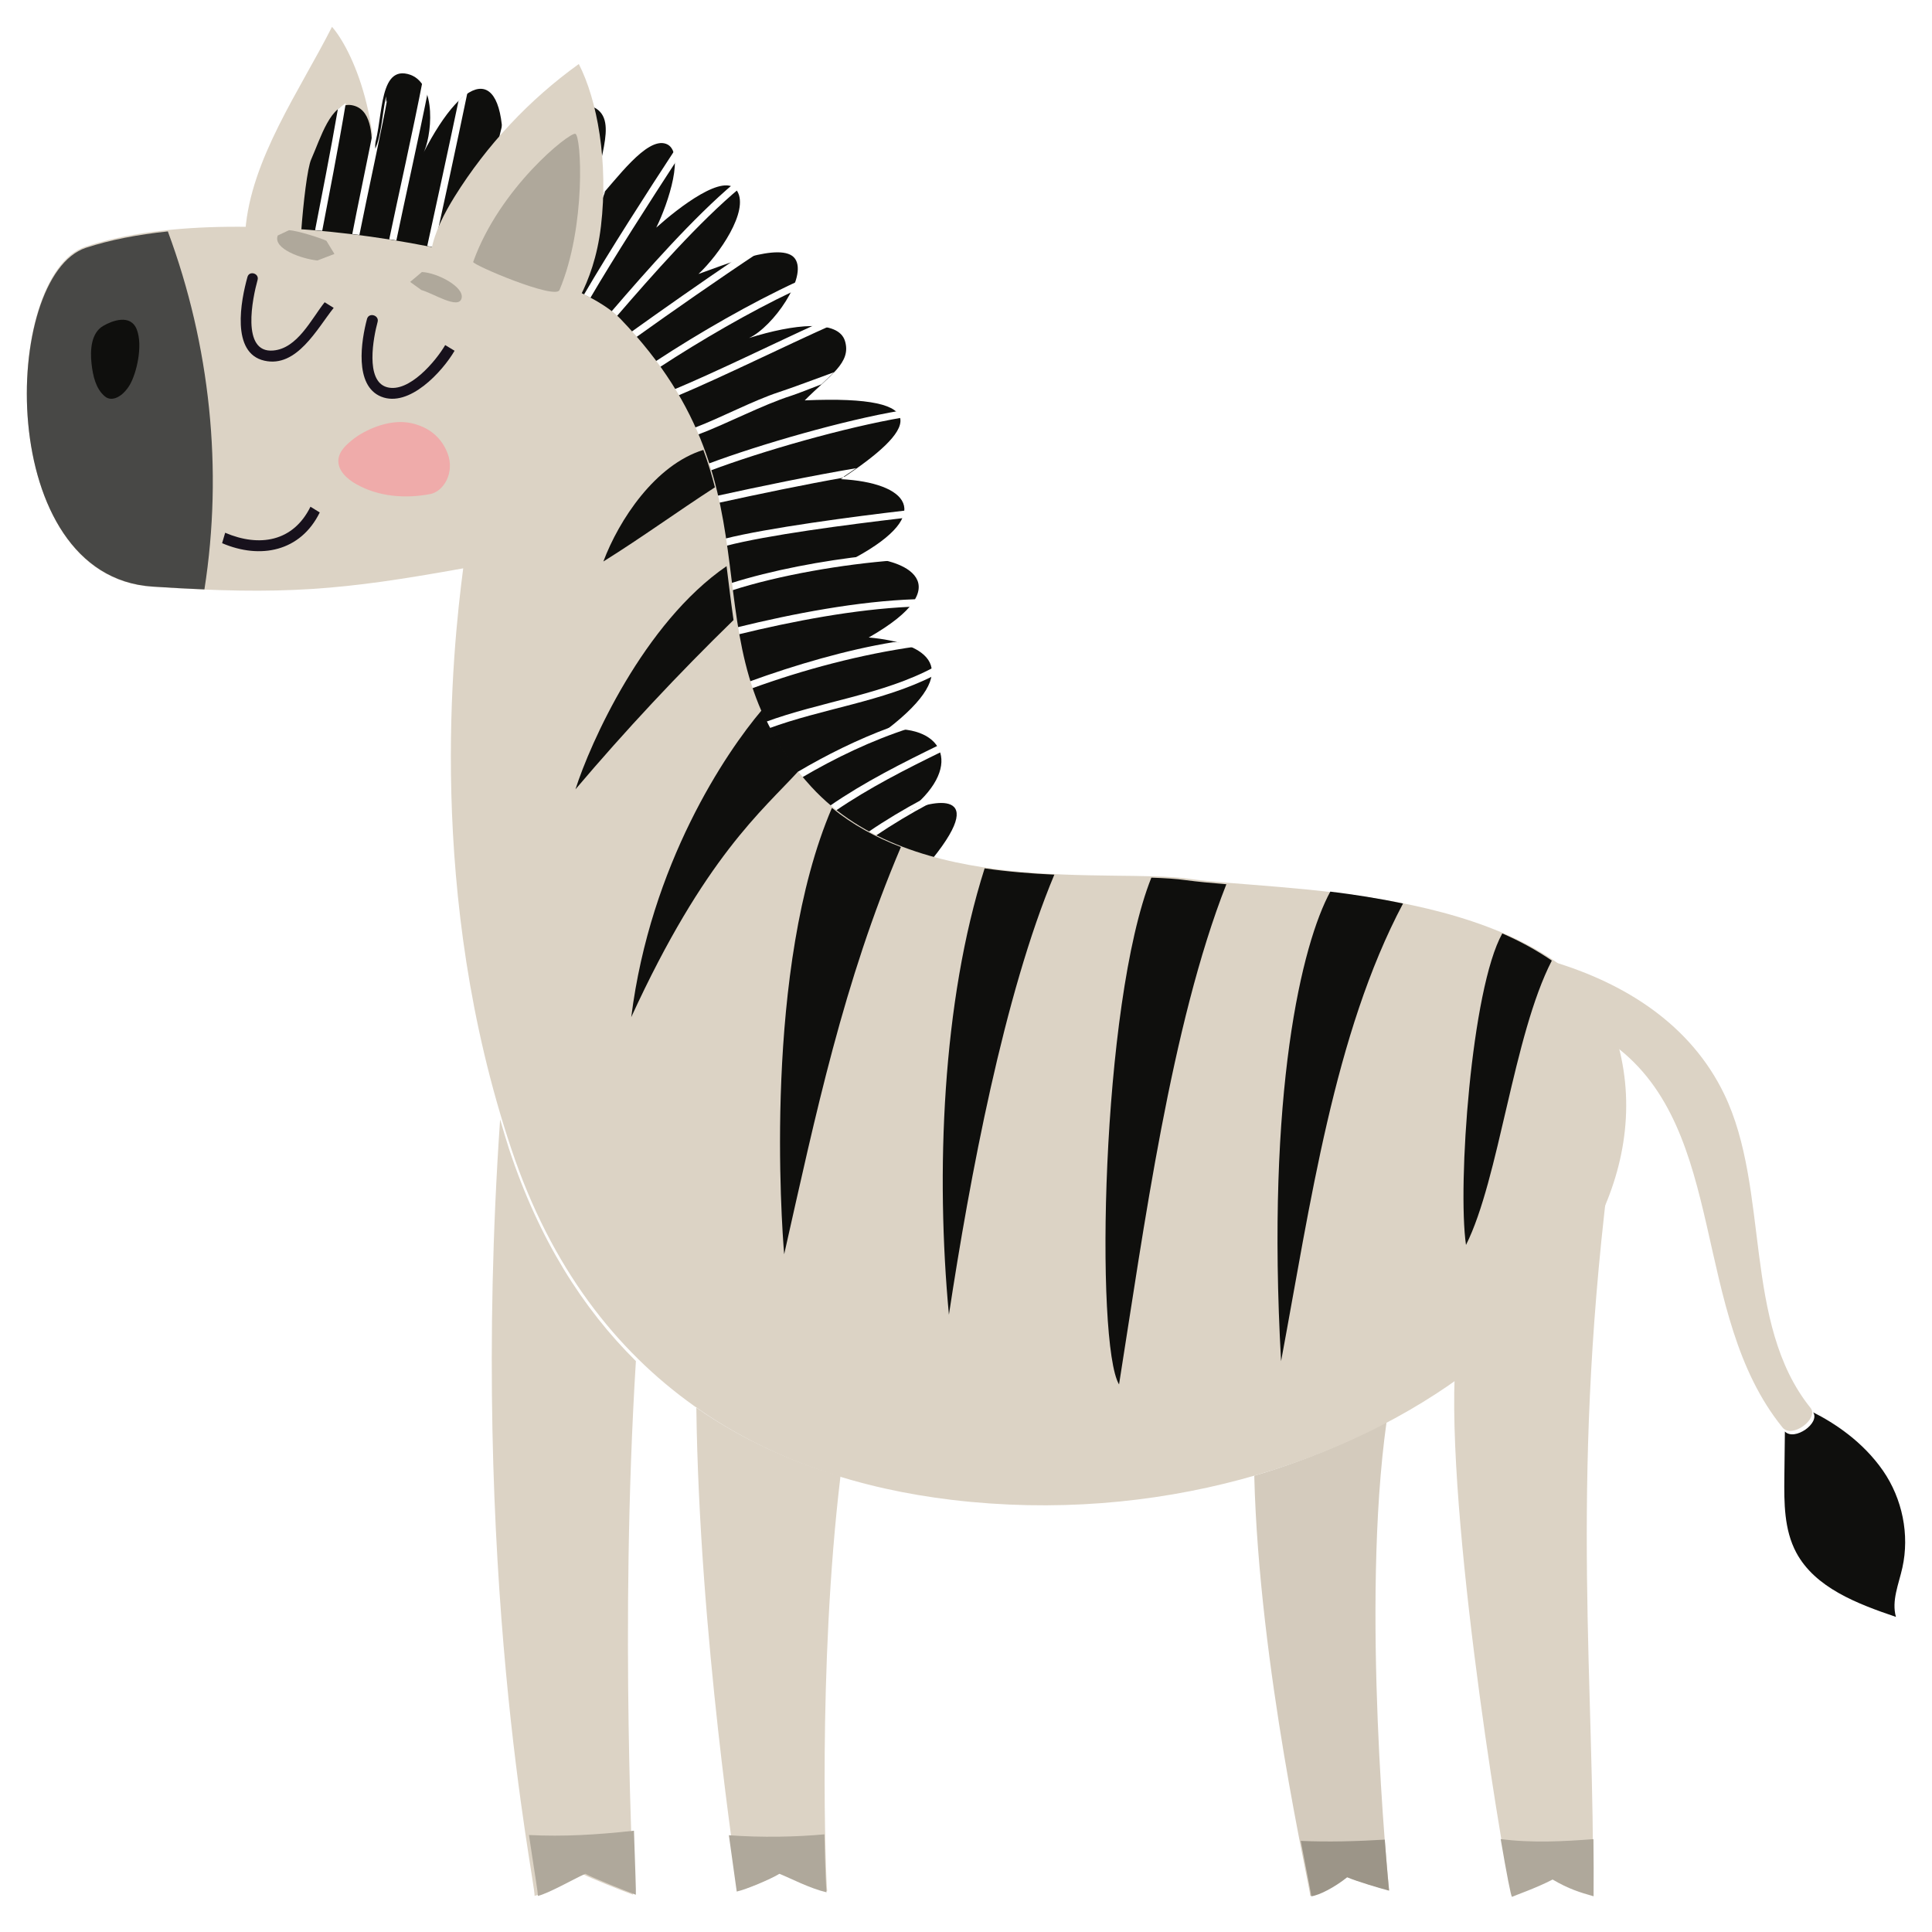
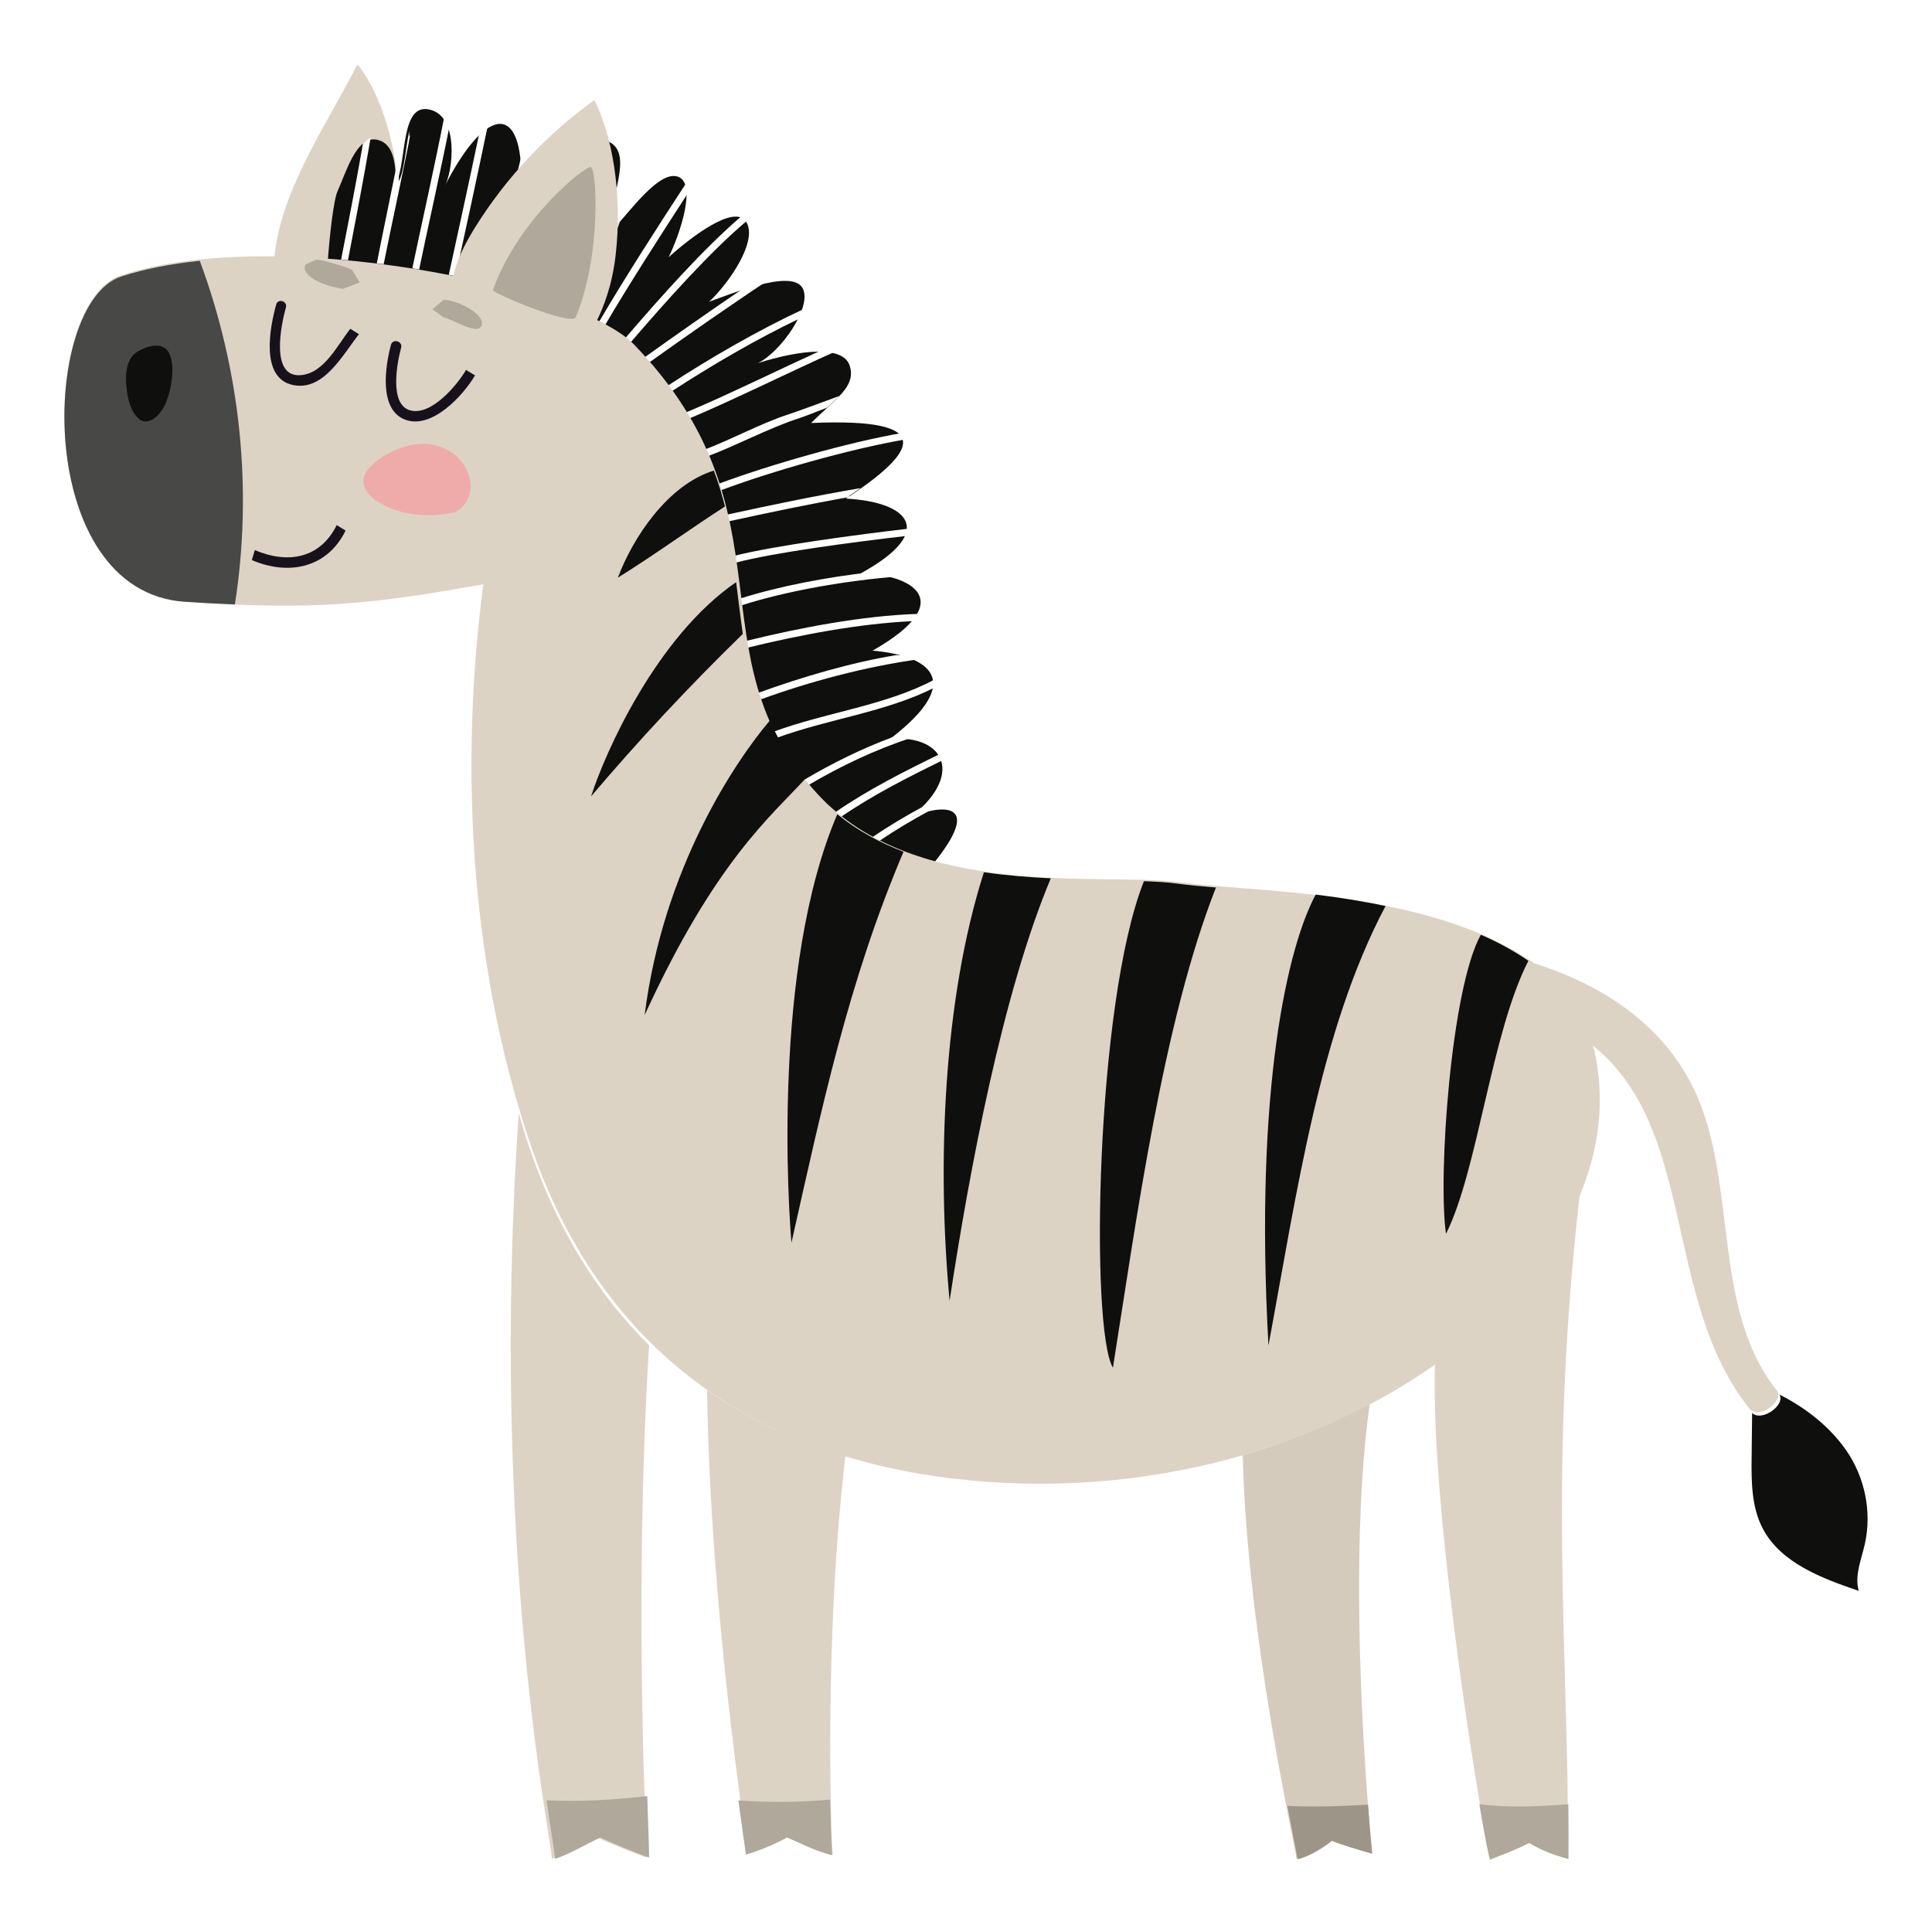
<svg xmlns="http://www.w3.org/2000/svg" width="720px" height="720px" viewBox="0 0 720 720" version="1.1">
  <g id="img_z" stroke="none" stroke-width="1" fill="none" fill-rule="evenodd">
-     <g id="zebra" transform="translate(10, 10)">
-       <path d="M128.192,79.703 C134.967,36.053 120.446,7.542 113.727,0 C101.704,23.759 83.49,49.369 81.436,75.89 C96.845,76.139 112.783,77.52 128.192,79.703" id="Fill-1207" fill="#DCD3C5" />
-       <path d="M219.737,109.718 C283.098,175.532 241.259,229.713 290.747,283.812 C303.386,297.611 319.919,305.512 337.411,310.149 C359.975,282.194 334.395,289.107 327.815,292.728 C349.337,276.405 342.291,260.164 320.577,261.81 C350.187,239.095 335.684,229.521 313.75,227.573 C348.021,208.04 328.089,197.67 308.979,197.67 C338.864,181.32 327.897,169.853 303.386,168.563 C331.105,150.32 339.248,137.07 289.897,139.209 C299.246,129.8 307.389,125.218 304.894,117.07 C302.399,108.95 285.812,110.733 269.142,115.973 C278.108,111.831 291.104,93.203 286.278,86.4 C281.453,79.623 258.45,89.28 250.307,92.106 C257.956,84.973 269.252,68.623 264.728,61.215 C260.232,53.808 242.74,67.498 234.57,74.823 C239.066,65.742 245.509,46.209 238.216,43.603 C230.923,40.969 219.682,56.936 212.444,64.7 C210.909,52.245 221.382,34.961 211.347,29.996 C201.34,25.058 186.343,39.131 177.186,51.092 C179.407,13.837 164.135,14.962 147.603,47.334 C150.728,42.039 153.47,20.339 141.9,17.568 C130.358,14.77 133.099,36.992 128.685,46.676 C128.603,40.119 128.493,30.353 120.926,29.173 C113.332,27.993 109.411,41.683 105.984,49.364 C104.558,52.492 103.023,65.577 102.228,76.578 C153.717,80.501 205.864,95.315 219.737,109.718" id="Fill-1208" fill="#0F0F0D" />
-       <path d="M338.132,238.62 C319.071,248.914 295.71,251.474 275.143,259.098 L276.375,261.492 C296.477,254.061 319.044,251.474 337.913,241.84 L338.132,238.62 Z M327.78,229.427 L322.96,229.317 C305.652,232.124 286.125,237.849 269.227,244.015 L270.049,246.602 C289.356,239.556 311.074,233.776 331.56,230.941 L327.78,229.427 Z M331.258,213.683 L330.984,213.325 C309.897,214.041 285.796,218.61 264.626,223.812 L265.064,226.454 C285.468,221.472 308.582,217.068 329.232,216.133 L331.258,213.683 Z M325.397,143.056 C304.419,146.634 273.39,155.552 253.945,162.818 L254.712,165.378 C274.184,158.057 304.803,149.304 326.466,145.588 L325.397,143.056 Z M304.364,167.69 L309.102,164.47 C291.794,167.415 273.527,171.213 257.177,174.791 L257.752,177.406 C272.76,174.131 289.493,170.608 305.515,167.8 L304.364,167.69 Z M313.813,197.058 C296.477,198.93 277.416,202.563 262.353,207.352 L262.682,210.05 C280.483,204.297 304.337,200.251 323.535,198.82 C320.605,197.884 317.264,197.306 313.813,197.058 Z M321.536,261.217 L321.728,261.08 C309.65,265.539 298.065,271.291 287.056,277.787 L288.727,279.824 C301.407,272.365 314.826,265.951 328.848,261.41 C326.657,261.107 324.22,261.025 321.536,261.217 Z M149.218,81.677 L151.82,82.2 C155.106,67.282 160.392,42.923 164.226,24.399 L160.912,27.427 C157.297,44.684 152.258,67.805 149.218,81.677 Z M196.269,32.078 C191.695,49.556 184.52,73.199 180.083,89.246 L182.63,90.017 C187.286,73.144 194.817,48.345 199.5,30.124 L196.269,32.078 Z M333.86,287.833 C326.876,291.576 320.057,295.622 313.512,300.109 L316.278,301.485 C322.741,297.136 329.396,293.145 336.215,289.512 C333.258,290.255 330.409,291.356 328.766,292.265 L333.86,287.833 Z M340.186,267.548 C326.11,274.429 312.088,281.448 299.188,290.365 L301.352,292.182 C313.977,283.539 327.588,276.658 341.337,269.942 L340.186,267.548 Z M327.808,180.214 C308.171,182.498 275.882,186.764 260.135,190.755 L260.545,193.425 C276.074,189.407 304.967,185.608 326.849,183.049 L327.808,180.214 Z M147.712,19.059 C143.987,38.436 138.126,64.392 135.059,79.172 L137.716,79.585 C140.619,65.493 146.123,41.079 149.793,22.5 L147.712,19.059 Z M215.576,61.199 L213.522,63.483 L213.44,59.245 L212.755,61.171 C209.907,68.851 204.43,84.072 199.254,95.934 L201.691,97.008 C206.922,85.007 212.454,69.704 215.33,61.915 L215.576,61.199 Z M165.267,85.228 L167.868,85.833 C170.799,74.163 175.153,56.19 178.495,42.427 C178.467,39.042 178.248,36.069 177.892,33.537 C174.989,45.345 168.909,70.64 165.267,85.228 Z M133.854,25.885 C132.485,32.354 132.101,40.473 129.856,45.4 C129.828,42.95 129.801,40.06 129.363,37.335 C126.597,51.153 123.064,67.942 121.283,77.218 L123.94,77.548 C126.514,64.529 133.115,34.198 134.265,27.207 L133.909,28.115 L133.854,25.885 Z M107.426,75.759 L110.082,76.007 C112.109,65.383 116.272,44.161 118.873,28.39 L115.916,30.647 C113.369,45.538 109.343,65.906 107.426,75.759 Z M265.776,60.015 L265.749,59.988 L263.668,58.226 C248.441,71.053 230.886,90.953 217.904,106.063 L219.876,107.825 C232.885,92.742 250.659,72.566 265.776,60.015 Z M241.84,45.373 C231.132,61.722 217,83.714 207.634,99.788 L210.017,100.999 C218.918,85.778 232.364,64.887 242.443,49.364 L241.84,45.373 Z M287.001,94.971 L287.001,94.971 C269.884,102.898 250.495,114.045 234.309,124.67 L235.897,126.817 C251.097,116.88 269.337,106.284 285.276,98.714 L287.001,94.971 Z M294.834,110.522 C278.32,118.064 256.793,128.633 241.32,135.101 L242.717,137.413 C259.313,130.422 282.126,119.137 299.846,111.21 L294.834,110.522 Z M296.121,133.23 L300.914,128.688 C293.684,131.331 285.029,134.578 280.237,136.147 C270.596,139.313 258.82,145.616 248.851,149.414 L249.947,152.029 C261.093,147.845 274.075,140.909 284.975,137.441 C287.083,136.753 291.739,134.936 296.121,133.23 Z M264.571,86.273 C251.864,94.861 236.062,105.953 225.353,113.633 L227.134,115.642 C239.814,106.559 258.272,93.677 273.034,83.906 C270.268,84.512 267.365,85.365 264.571,86.273 L264.571,86.273 Z" id="Fill-1209" fill="#FFFFFE" />
-       <path d="M506.751,519.802 C491.674,527.943 475.106,534.763 457.426,539.961 C459.188,611.276 478.306,693.729 478.306,696.535 C481.397,696.15 487.309,693.097 491.864,689.494 C495.959,691.172 504.148,693.537 507.673,694.444 C507.239,690.209 497.098,587.954 506.751,519.802" id="Fill-1210" fill="#D4CBBD" />
-       <path d="M21.861,81.921 C81.509,62.046 199.156,85.935 221.119,108.724 C284.642,174.671 242.696,228.964 292.311,283.173 C330.602,324.985 404.681,313.494 433.158,317.508 C465.95,322.126 555.202,319.652 588.655,366.797 C629.199,460.482 496.489,567.032 344.813,548.971 C277.578,540.972 210.261,507.077 180.519,418.065 C148.826,323.308 158.667,232.18 162.625,201.804 C117.49,209.913 96.105,211.92 46.49,208.621 C-12.059,204.718 -9.365,92.34 21.861,81.921" id="Fill-1211" fill="#DCD3C5" />
-       <path d="M97.696,75.794 C100.94,75.905 110.199,78.954 111.641,79.731 L114.635,84.638 L108.286,87.077 C102.714,86.523 91.569,82.78 93.51,77.762 L97.696,75.794" id="Fill-1212" fill="#AFA89B" />
-       <path d="M147.229,91.377 C153.078,91.627 163.197,97.033 162.005,101.219 C160.841,105.433 151.498,99.334 147.035,98.086 L142.849,95.064 L147.229,91.377" id="Fill-1213" fill="#AFA89B" />
-       <path d="M206.204,100.495 C209.362,94.273 212.604,85.812 213.961,74.281 C216.787,50.307 212.576,27.217 205.706,13.861 C187.228,27.134 171.409,44.03 159.386,63.331 C155.563,69.525 152.072,76.189 150.743,83.24 L151.186,83.378 C173.348,87.913 192.934,93.997 206.204,100.495" id="Fill-1214" fill="#DCD3C5" />
-       <path d="M159.406,120.717 C154.901,128.442 142.504,142.048 132.039,137.815 C121.881,133.692 124.651,116.787 126.778,108.842 C127.478,106.314 131.395,107.468 130.724,109.969 C129.185,115.632 125.967,132.015 134.221,134.297 C142.364,136.551 152.438,124.566 155.908,118.601 L159.406,120.717" id="Fill-1215" fill="#17111C" />
-       <path d="M114.356,104.736 C108.16,112.493 100.617,127.163 88.521,124.414 C75.94,121.583 79.792,101.932 82.217,93.223 C82.89,90.746 86.689,91.862 85.989,94.339 C84.157,100.925 79.765,121.638 91.781,120.631 C100.833,119.896 105.978,108.954 110.989,102.64 L114.356,104.736" id="Fill-1216" fill="#17111C" />
-       <path d="M52.547,76.238 C41.407,77.416 31.044,79.388 22.038,82.347 C-9.441,92.73 -12.156,204.722 46.866,208.612 C53.821,209.078 60.195,209.407 66.18,209.653 C73.191,165.026 68.314,118.646 52.547,76.238" id="Fill-1217" fill="#484846" />
-       <path d="M28.471,111.451 C31.687,109.566 38.673,106.809 41.002,112.857 C43.303,118.906 40.891,129.23 38.285,133.562 C35.679,137.866 31.687,139.92 29.081,137.726 C25.671,134.856 24.618,130.046 24.119,125.573 C23.537,120.369 23.98,114.039 28.471,111.451" id="Fill-1218" fill="#0F0F0D" />
-       <path d="M73.915,188.543 C86.619,193.977 99.268,191.925 105.704,178.84 L109.158,180.975 C102.026,195.529 87.037,198.551 72.772,192.424 L73.915,188.543" id="Fill-1219" fill="#17111C" />
-       <path d="M121.993,153.38 C125.086,150.987 134.498,145.746 143.341,147.708 C152.184,149.697 155.466,155.45 156.822,158.998 C159.535,166.175 155.331,173.191 150.285,174.132 C140.954,175.906 130.999,175.1 122.753,170.422 C119.281,168.487 115.809,165.288 116.107,161.363 C116.378,157.976 119.308,155.477 121.993,153.38" id="Fill-1220" fill="#EFABAA" />
-       <path d="M204.406,39.863 C206.649,40.446 208.536,74.229 198.5,98.102 C196.941,101.822 165.957,88.664 166.34,87.609 C176.185,59.989 202.164,39.281 204.406,39.863" id="Fill-1221" fill="#AFA89B" />
-       <path d="M485.769,322.277 C475.226,341.627 461.783,396.616 467.42,497.277 C478.343,438.733 487.151,375.254 512.871,326.715 C503.765,324.785 494.604,323.352 485.769,322.277" id="Fill-1222" fill="#0F0F0D" />
-       <path d="M431.977,318.015 C428.346,317.492 423.989,317.244 419.074,317.079 C400.306,364.15 398.128,491.085 407.037,505.941 C416.225,448.085 426.447,371.881 447.03,319.528 C441.277,319.06 436.166,318.592 431.977,318.015" id="Fill-1223" fill="#0F0F0D" />
-       <path d="M356.944,313.614 C341.073,363.336 338.707,427.362 343.635,479.95 C351.431,428.713 364.183,360.69 382.921,315.957 C374.512,315.571 365.742,314.882 356.944,313.614" id="Fill-1224" fill="#0F0F0D" />
-       <path d="M300.034,291.089 C274.437,350.778 281.267,445.906 282.239,457.426 C294.038,405.05 304.282,356.139 325.743,305.661 C316.498,302.114 307.78,297.385 300.034,291.089" id="Fill-1225" fill="#0F0F0D" />
-       <path d="M273.848,254.703 C260.541,270.406 232.438,311.909 225.248,369.059 C252.634,309.337 274.206,292.019 287.624,277.301 C281.562,269.777 277.154,262.254 273.848,254.703" id="Fill-1226" fill="#0F0F0D" />
-       <path d="M256.436,171.608 C255.259,167.027 253.864,162.364 252.113,157.673 C234.139,163.242 220.651,183.814 214.851,199.257 C229.324,190.233 242.182,180.824 256.436,171.608" id="Fill-1227" fill="#0F0F0D" />
-       <path d="M691.775,538.134 C684.192,527.181 673.559,520.278 665.724,516.337 C668.326,520.359 658.812,527.154 655.175,523.485 C655.119,529.138 655.035,534.791 654.979,540.445 C654.867,550.039 654.867,560.068 659.4,568.575 C666.424,581.73 682.149,587.682 696.56,592.574 C694.853,586.54 697.624,580.316 698.967,574.201 C701.681,561.943 698.967,548.571 691.775,538.134" id="Fill-1228" fill="#0F0F0D" />
-       <path d="M664.79,514.753 C639.244,483.18 649.763,433.275 632.523,397.68 C620.064,371.934 595.857,356.475 568.317,348.267 C575.666,353.356 582.196,359.293 587.305,366.516 C589.191,370.867 590.584,375.272 591.732,379.677 C634.217,411.387 619.955,479.541 654.244,521.921 C657.632,526.326 667.823,518.857 664.79,514.753" id="Fill-1229" fill="#DCD3C5" />
-       <path d="M303.218,540.17 C284.37,534.501 266.182,526.217 249.505,514.604 C250.576,599.254 264.753,689.821 265.275,694.527 C268.737,693.756 277.611,690.014 280.963,687.95 C285.085,689.628 292.146,693.371 298.272,694.802 C297.778,691.39 294.646,611.638 303.218,540.17" id="Fill-1230" fill="#DCD3C5" />
-       <path d="M226.98,497.239 C207.26,477.736 190.845,451.961 179.712,418.209 C178.52,414.523 177.464,410.864 176.38,407.178 C164.733,575.995 189.545,691.281 189.22,696.535 C193.283,695.544 201.924,690.648 206.989,688.337 C209.915,689.878 221.211,694.389 225.897,696.095 C226.303,692.133 220.777,597.341 226.98,497.239" id="Fill-1231" fill="#DCD3C5" />
-       <path d="M589.109,431.436 C580.184,457.913 560.043,482.824 532.205,502.956 L532.096,503.121 C529.803,563.491 552.101,695.024 553.629,696.535 C555.021,695.875 562.526,693.294 568.585,690.135 C574.508,693.623 578.547,694.859 583.651,696.315 C584.306,617.516 575.245,546.435 589.109,431.436" id="Fill-1232" fill="#DCD3C5" />
-       <path d="M549.862,337.871 C538.293,358.54 533.121,431.729 536.333,453.96 C548.746,429.262 553.89,376.056 568.317,347.986 C562.628,344.094 556.449,340.722 549.862,337.871" id="Fill-1233" fill="#0F0F0D" />
-       <path d="M261.634,673.941 C263.277,686.028 264.42,693.651 264.559,694.927 C268.069,694.15 277.069,690.38 280.468,688.301 C284.647,689.992 291.807,693.762 298.02,695.204 C297.88,694.178 297.49,686.194 297.24,673.608 C286.597,674.578 273.865,674.855 261.634,673.941" id="Fill-1234" fill="#AFA89B" />
-       <path d="M187.129,673.857 C189.124,687.386 190.527,695.259 190.446,696.562 C194.491,695.564 203.094,690.63 208.137,688.301 C211.049,689.853 222.295,694.4 226.961,696.119 C227.068,694.982 226.718,686.333 226.259,672.25 C212.155,673.802 199.912,674.495 187.129,673.857" id="Fill-1235" fill="#AFA89B" />
-       <path d="M549.257,675.368 C551.47,688.343 553.074,696.549 553.461,696.909 C554.871,696.244 562.477,693.638 568.616,690.45 C574.618,693.97 578.711,695.218 583.882,696.687 C583.937,689.535 583.91,682.465 583.827,675.396 C573.069,676.228 560.79,676.893 549.257,675.368" id="Fill-1236" fill="#AFA89B" />
-       <path d="M474.752,676.048 C477.056,688.218 478.663,695.869 478.663,696.701 C481.717,696.313 487.556,693.236 492.057,689.604 C496.101,691.295 504.191,693.679 507.673,694.594 C507.566,693.541 506.896,686.554 506.066,675.576 C495.7,676.214 484.851,676.491 474.752,676.048" id="Fill-1237" fill="#9C9588" />
-       <path d="M263.366,221.076 C262.41,214.454 261.618,207.75 260.772,200.99 C229.828,222.212 209.89,267.12 204.455,284.158 C223.082,262.189 242.773,241.134 263.366,221.076" id="Fill-1238" fill="#0F0F0D" />
+     <g id="zebra" transform="translate(24, 24)">
+       <path d="M123.065,76.515 C129.568,34.611 115.628,7.24 109.178,0 C97.636,22.809 80.151,47.394 78.178,72.855 C92.972,73.094 108.271,74.42 123.065,76.515" id="Fill-1207" fill="#DCD3C5" />
+       <path d="M210.948,105.329 C271.774,168.51 231.609,220.524 279.117,272.46 C291.251,285.707 307.122,293.292 323.914,297.743 C345.576,270.906 321.019,277.543 314.702,281.019 C335.364,265.349 328.599,249.758 307.754,251.338 C336.18,229.532 322.256,220.34 301.2,218.47 C334.1,199.719 314.966,189.764 296.62,189.764 C325.309,174.067 314.781,163.059 291.251,161.821 C317.861,144.307 325.678,131.587 278.301,133.641 C287.277,124.608 295.094,120.209 292.699,112.388 C290.303,104.592 274.38,106.304 258.377,111.334 C266.984,107.357 279.459,89.475 274.827,82.944 C270.195,76.438 248.112,85.709 240.295,88.422 C247.638,81.574 258.482,65.878 254.139,58.767 C249.823,51.656 233.03,64.798 225.187,71.83 C229.503,63.112 235.689,44.361 228.687,41.859 C221.686,39.331 210.895,54.658 203.946,62.112 C202.472,50.155 212.527,33.563 202.894,28.796 C193.287,24.056 178.889,37.566 170.098,49.049 C172.23,13.284 157.57,14.364 141.699,45.441 C144.699,40.358 147.331,19.526 136.224,16.866 C125.143,14.179 127.775,35.512 123.538,44.809 C123.459,38.514 123.353,29.138 116.089,28.006 C108.798,26.874 105.035,40.015 101.744,47.39 C100.376,50.392 98.902,62.954 98.139,73.515 C147.568,77.281 197.629,91.503 210.948,105.329" id="Fill-1208" fill="#0F0F0D" />
+       <path d="M324.607,229.075 C306.308,238.957 283.882,241.415 264.137,248.734 L265.32,251.033 C284.618,243.899 306.282,241.415 324.397,232.167 L324.607,229.075 Z M314.669,220.25 L310.042,220.144 C293.426,222.839 274.68,228.335 258.458,234.254 L259.247,236.738 C277.782,229.973 298.631,224.425 318.297,221.703 L314.669,220.25 Z M318.008,205.136 L317.745,204.792 C297.501,205.479 274.364,209.865 254.041,214.859 L254.462,217.396 C274.049,212.613 296.239,208.386 316.062,207.487 L318.008,205.136 Z M312.382,137.334 C292.242,140.769 262.454,149.33 243.787,156.306 L244.524,158.763 C263.217,151.734 292.611,143.332 313.407,139.765 L312.382,137.334 Z M292.19,160.982 L296.738,157.891 C280.122,160.718 262.586,164.365 246.89,167.8 L247.442,170.31 C261.85,167.165 277.914,163.783 293.294,161.088 L292.19,160.982 Z M301.26,189.176 C284.618,190.973 266.319,194.461 251.859,199.058 L252.174,201.648 C269.264,196.125 292.164,192.241 310.594,190.867 C307.781,189.969 304.573,189.414 301.26,189.176 Z M308.675,250.769 L308.859,250.636 C297.264,254.917 286.143,260.439 275.574,266.675 L277.177,268.631 C289.35,261.47 302.233,255.313 315.694,250.954 C313.591,250.663 311.251,250.584 308.675,250.769 Z M143.249,78.41 L145.747,78.912 C148.902,64.591 153.976,41.206 157.657,23.423 L154.476,26.33 C151.005,42.897 146.168,65.093 143.249,78.41 Z M188.418,30.795 C184.027,47.574 177.139,70.272 172.88,85.676 L175.325,86.416 C179.794,70.219 187.024,46.411 191.52,28.919 L188.418,30.795 Z M320.506,276.32 C313.801,279.913 307.255,283.798 300.971,288.105 L303.627,289.426 C309.831,285.251 316.22,281.42 322.767,277.932 C319.927,278.645 317.193,279.702 315.615,280.574 L320.506,276.32 Z M326.579,256.846 C313.065,263.452 299.604,270.19 287.221,278.751 L289.298,280.495 C301.418,272.198 314.485,265.592 327.683,259.145 L326.579,256.846 Z M314.695,173.005 C295.844,175.198 264.847,179.294 249.729,183.125 L250.124,185.688 C265.031,181.83 292.768,178.184 313.775,175.727 L314.695,173.005 Z M141.803,18.297 C138.228,36.899 132.601,61.816 129.657,76.005 L132.207,76.402 C134.994,62.873 140.278,39.436 143.801,21.6 L141.803,18.297 Z M206.953,58.751 L204.981,60.944 L204.903,56.875 L204.245,58.725 C201.511,66.097 196.253,80.709 191.284,92.097 L193.624,93.128 C198.645,81.607 203.956,66.916 206.717,59.438 L206.953,58.751 Z M158.656,81.818 L161.154,82.4 C163.967,71.196 168.147,53.942 171.355,40.73 C171.328,37.48 171.118,34.627 170.776,32.196 C167.989,43.531 162.153,67.814 158.656,81.818 Z M128.5,24.85 C127.185,31.059 126.817,38.854 124.661,43.584 C124.635,41.232 124.609,38.458 124.188,35.842 C121.533,49.107 118.141,65.225 116.432,74.129 L118.982,74.446 C121.454,61.948 127.79,32.83 128.894,26.118 L128.552,26.99 L128.5,24.85 Z M103.129,72.729 L105.679,72.967 C107.625,62.767 111.621,42.395 114.118,27.255 L111.279,29.421 C108.834,43.716 104.969,63.269 103.129,72.729 Z M255.145,57.615 L255.119,57.588 L253.121,55.897 C238.503,68.211 221.65,87.314 209.188,101.821 L211.081,103.512 C223.569,89.032 240.632,69.664 255.145,57.615 Z M232.167,43.558 C221.887,59.253 208.32,80.365 199.329,95.796 L201.616,96.959 C210.161,82.347 223.07,62.292 232.745,47.389 L232.167,43.558 Z M275.521,91.172 L275.521,91.172 C259.089,98.782 240.475,109.484 224.937,119.683 L226.461,121.744 C241.053,112.205 258.563,102.032 273.865,94.766 L275.521,91.172 Z M283.04,106.101 C267.187,113.341 246.522,123.488 231.667,129.697 L233.008,131.917 C248.941,125.205 270.841,114.372 287.852,106.762 L283.04,106.101 Z M284.276,127.901 L288.877,123.541 C281.936,126.077 273.628,129.195 269.027,130.701 C259.773,133.74 248.467,139.791 238.897,143.437 L239.949,145.948 C250.65,141.931 263.112,135.273 273.576,131.943 C275.6,131.283 280.07,129.539 284.276,127.901 Z M253.989,82.823 C241.789,91.067 226.619,101.715 216.339,109.087 L218.048,111.016 C230.221,102.296 247.941,89.93 262.113,80.55 C259.457,81.131 256.67,81.951 253.989,82.823 L253.989,82.823 Z" id="Fill-1209" fill="#FFFFFE" />
+       <path d="M486.481,499.01 C472.007,506.825 456.102,513.373 439.129,518.363 C440.821,586.825 459.173,665.98 459.173,668.673 C462.141,668.304 467.816,665.373 472.19,661.914 C476.12,663.525 483.982,665.795 487.366,666.667 C486.95,662.601 477.214,564.436 486.481,499.01" id="Fill-1210" fill="#D4CBBD" />
+       <path d="M20.987,78.644 C78.249,59.564 191.19,82.497 212.274,104.375 C273.257,167.685 232.988,219.805 280.619,271.846 C317.377,311.986 388.493,300.955 415.831,304.808 C447.312,309.241 532.994,306.866 565.109,352.125 C604.031,442.063 476.629,544.351 331.02,527.012 C266.475,519.333 201.851,486.794 173.299,401.343 C142.873,310.376 152.32,222.893 156.12,193.732 C112.791,201.517 92.261,203.443 44.63,200.276 C-11.576,196.529 -8.99,88.646 20.987,78.644" id="Fill-1211" fill="#DCD3C5" />
+       <path d="M93.788,72.762 C96.902,72.869 105.791,75.796 107.175,76.541 L110.049,81.252 L103.955,83.594 C98.605,83.062 87.907,79.469 89.77,74.652 L93.788,72.762" id="Fill-1212" fill="#AFA89B" />
+       <path d="M141.34,87.722 C146.955,87.962 156.669,93.151 155.525,97.17 C154.407,101.215 145.438,95.36 141.153,94.163 L137.135,91.262 L141.34,87.722" id="Fill-1213" fill="#AFA89B" />
+       <path d="M197.956,96.475 C200.988,90.502 204.1,82.379 205.403,71.31 C208.115,48.294 204.073,26.129 197.477,13.307 C179.739,26.049 164.553,42.269 153.011,60.798 C149.34,66.744 145.989,73.141 144.713,79.911 L145.138,80.043 C166.414,84.397 185.217,90.237 197.956,96.475" id="Fill-1214" fill="#DCD3C5" />
+       <path d="M153.03,115.889 C148.705,123.304 136.804,136.367 126.757,132.303 C117.006,128.344 119.665,112.115 121.707,104.489 C122.378,102.061 126.139,103.169 125.495,105.571 C124.017,111.007 120.928,126.735 128.853,128.925 C136.67,131.089 146.341,119.583 149.672,113.857 L153.03,115.889" id="Fill-1215" fill="#17111C" />
+       <path d="M109.782,100.546 C103.834,107.993 96.592,122.076 84.98,119.437 C72.902,116.72 76.601,97.855 78.928,89.494 C79.575,87.116 83.221,88.187 82.549,90.565 C80.79,96.888 76.575,116.772 88.109,115.806 C96.799,115.1 101.739,104.596 106.549,98.534 L109.782,100.546" id="Fill-1216" fill="#17111C" />
+       <path d="M50.445,73.188 C39.751,74.319 29.802,76.213 21.157,79.053 C-9.063,89.02 -11.67,196.533 44.992,200.268 C51.669,200.715 57.787,201.031 63.533,201.267 C70.263,158.425 65.581,113.9 50.445,73.188" id="Fill-1217" fill="#484846" />
+       <path d="M27.333,106.993 C30.42,105.183 37.127,102.537 39.362,108.343 C41.571,114.15 39.256,124.061 36.754,128.22 C34.252,132.352 30.42,134.323 27.918,132.217 C24.645,129.462 23.633,124.844 23.154,120.55 C22.595,115.554 23.021,109.477 27.333,106.993" id="Fill-1218" fill="#0F0F0D" />
+       <path d="M70.958,181.001 C83.154,186.218 95.297,184.248 101.476,171.686 L104.792,173.736 C97.945,187.708 83.556,190.609 69.861,184.727 L70.958,181.001" id="Fill-1219" fill="#17111C" />
+       <path d="M117.114,147.245 C120.082,144.948 129.118,139.916 137.607,141.8 C146.097,143.709 149.248,149.232 150.55,152.638 C153.154,159.528 149.117,166.263 144.274,167.167 C135.316,168.87 125.759,168.096 117.843,163.605 C114.51,161.747 111.176,158.677 111.463,154.909 C111.723,151.657 114.536,149.258 117.114,147.245" id="Fill-1220" fill="#EFABAA" />
+       <path d="M196.23,38.269 C198.383,38.829 200.194,71.26 190.56,94.178 C189.063,97.749 159.319,85.117 159.687,84.105 C169.137,57.589 194.077,37.709 196.23,38.269" id="Fill-1221" fill="#AFA89B" />
+       <path d="M466.338,309.386 C456.217,327.962 443.311,380.751 448.723,477.386 C459.209,421.183 467.665,360.244 492.356,313.646 C483.614,311.794 474.82,310.418 466.338,309.386" id="Fill-1222" fill="#0F0F0D" />
+       <path d="M414.698,305.294 C411.212,304.792 407.03,304.555 402.311,304.396 C384.294,349.584 382.203,471.441 390.756,485.703 C399.576,430.162 409.389,357.005 429.149,306.747 C423.626,306.298 418.719,305.849 414.698,305.294" id="Fill-1223" fill="#0F0F0D" />
+       <path d="M342.666,301.069 C327.43,348.802 325.158,410.268 329.889,460.752 C337.373,411.564 349.615,346.262 367.604,303.318 C359.532,302.948 351.112,302.286 342.666,301.069" id="Fill-1224" fill="#0F0F0D" />
+       <path d="M288.033,279.446 C263.46,336.747 270.016,428.07 270.949,439.129 C282.276,388.848 292.111,341.894 312.713,293.434 C303.838,290.03 295.469,285.49 288.033,279.446" id="Fill-1225" fill="#0F0F0D" />
+       <path d="M262.894,244.515 C250.119,259.59 223.141,299.432 216.238,354.297 C242.528,296.963 263.238,280.339 276.119,266.209 C270.3,258.986 266.068,251.764 262.894,244.515" id="Fill-1226" fill="#0F0F0D" />
+       <path d="M246.178,164.743 C245.049,160.346 243.709,155.869 242.029,151.366 C224.773,156.712 211.825,176.462 206.257,191.287 C220.151,182.624 232.495,173.591 246.178,164.743" id="Fill-1227" fill="#0F0F0D" />
+       <path d="M664.104,516.609 C656.825,506.094 646.617,499.467 639.095,495.683 C641.593,499.545 632.46,506.068 628.968,502.545 C628.914,507.973 628.833,513.4 628.78,518.827 C628.672,528.037 628.672,537.665 633.024,545.832 C639.767,558.461 654.864,564.175 668.698,568.871 C667.059,563.079 669.719,557.104 671.008,551.233 C673.614,539.466 671.008,526.628 664.104,516.609" id="Fill-1228" fill="#0F0F0D" />
+       <path d="M638.198,494.163 C613.674,463.852 623.772,415.944 607.222,381.772 C595.262,357.056 572.023,342.216 545.584,334.337 C552.64,339.222 558.908,344.922 563.813,351.856 C565.623,356.032 566.961,360.261 568.062,364.49 C608.848,394.931 595.157,460.359 628.074,501.044 C631.326,505.273 641.11,498.103 638.198,494.163" id="Fill-1229" fill="#DCD3C5" />
+       <path d="M291.089,518.563 C272.995,513.121 255.535,505.169 239.525,494.02 C240.553,575.284 254.163,662.228 254.664,666.746 C257.988,666.006 266.507,662.413 269.725,660.432 C273.681,662.043 280.46,665.636 286.341,667.01 C285.867,663.734 282.86,587.172 291.089,518.563" id="Fill-1230" fill="#DCD3C5" />
+       <path d="M217.901,477.35 C198.97,458.627 183.211,433.883 172.524,401.481 C171.38,397.942 170.365,394.43 169.325,390.891 C158.143,552.955 181.963,663.629 181.651,668.673 C185.552,667.723 193.847,663.022 198.71,660.804 C201.518,662.283 212.362,666.613 216.861,668.251 C217.251,664.448 211.946,573.447 217.901,477.35" id="Fill-1231" fill="#DCD3C5" />
+       <path d="M565.545,414.178 C556.977,439.596 537.641,463.511 510.917,482.838 L510.812,482.996 C508.611,540.951 530.017,667.223 531.484,668.673 C532.82,668.04 540.025,665.562 545.842,662.53 C551.527,665.878 555.405,667.065 560.304,668.462 C560.933,592.815 552.235,524.577 565.545,414.178" id="Fill-1232" fill="#DCD3C5" />
+       <path d="M527.867,324.356 C516.762,344.198 511.797,414.46 514.88,435.802 C526.796,412.092 531.735,361.014 545.584,334.067 C540.123,330.33 534.191,327.093 527.867,324.356" id="Fill-1233" fill="#0F0F0D" />
+       <path d="M251.168,646.983 C252.746,658.587 253.843,665.905 253.977,667.13 C257.347,666.384 265.986,662.765 269.249,660.769 C273.261,662.392 280.135,666.012 286.099,667.396 C285.965,666.411 285.591,658.746 285.35,646.664 C275.133,647.595 262.91,647.861 251.168,646.983" id="Fill-1234" fill="#AFA89B" />
+       <path d="M179.644,646.903 C181.559,659.891 182.906,667.449 182.828,668.7 C186.711,667.742 194.97,663.005 199.811,660.769 C202.607,662.259 213.403,666.624 217.882,668.274 C217.986,667.183 217.649,658.879 217.209,645.36 C203.669,646.85 191.915,647.515 179.644,646.903" id="Fill-1235" fill="#AFA89B" />
+       <path d="M527.287,648.354 C529.411,660.809 530.951,668.687 531.323,669.033 C532.677,668.394 539.978,665.892 545.872,662.832 C551.633,666.211 555.562,667.409 560.527,668.82 C560.58,661.953 560.553,655.167 560.474,648.38 C550.146,649.179 538.358,649.817 527.287,648.354" id="Fill-1236" fill="#AFA89B" />
+       <path d="M455.762,649.006 C457.974,660.689 459.517,668.035 459.517,668.833 C462.448,668.46 468.054,665.506 472.374,662.02 C476.257,663.643 484.023,665.932 487.366,666.81 C487.263,665.799 486.621,659.092 485.823,648.553 C475.872,649.165 465.457,649.431 455.762,649.006" id="Fill-1237" fill="#9C9588" />
+       <path d="M252.832,212.233 C251.914,205.876 251.154,199.44 250.341,192.95 C220.635,213.323 201.495,256.435 196.277,272.792 C214.159,251.701 233.063,231.488 252.832,212.233" id="Fill-1238" fill="#0F0F0D" />
    </g>
  </g>
</svg>
